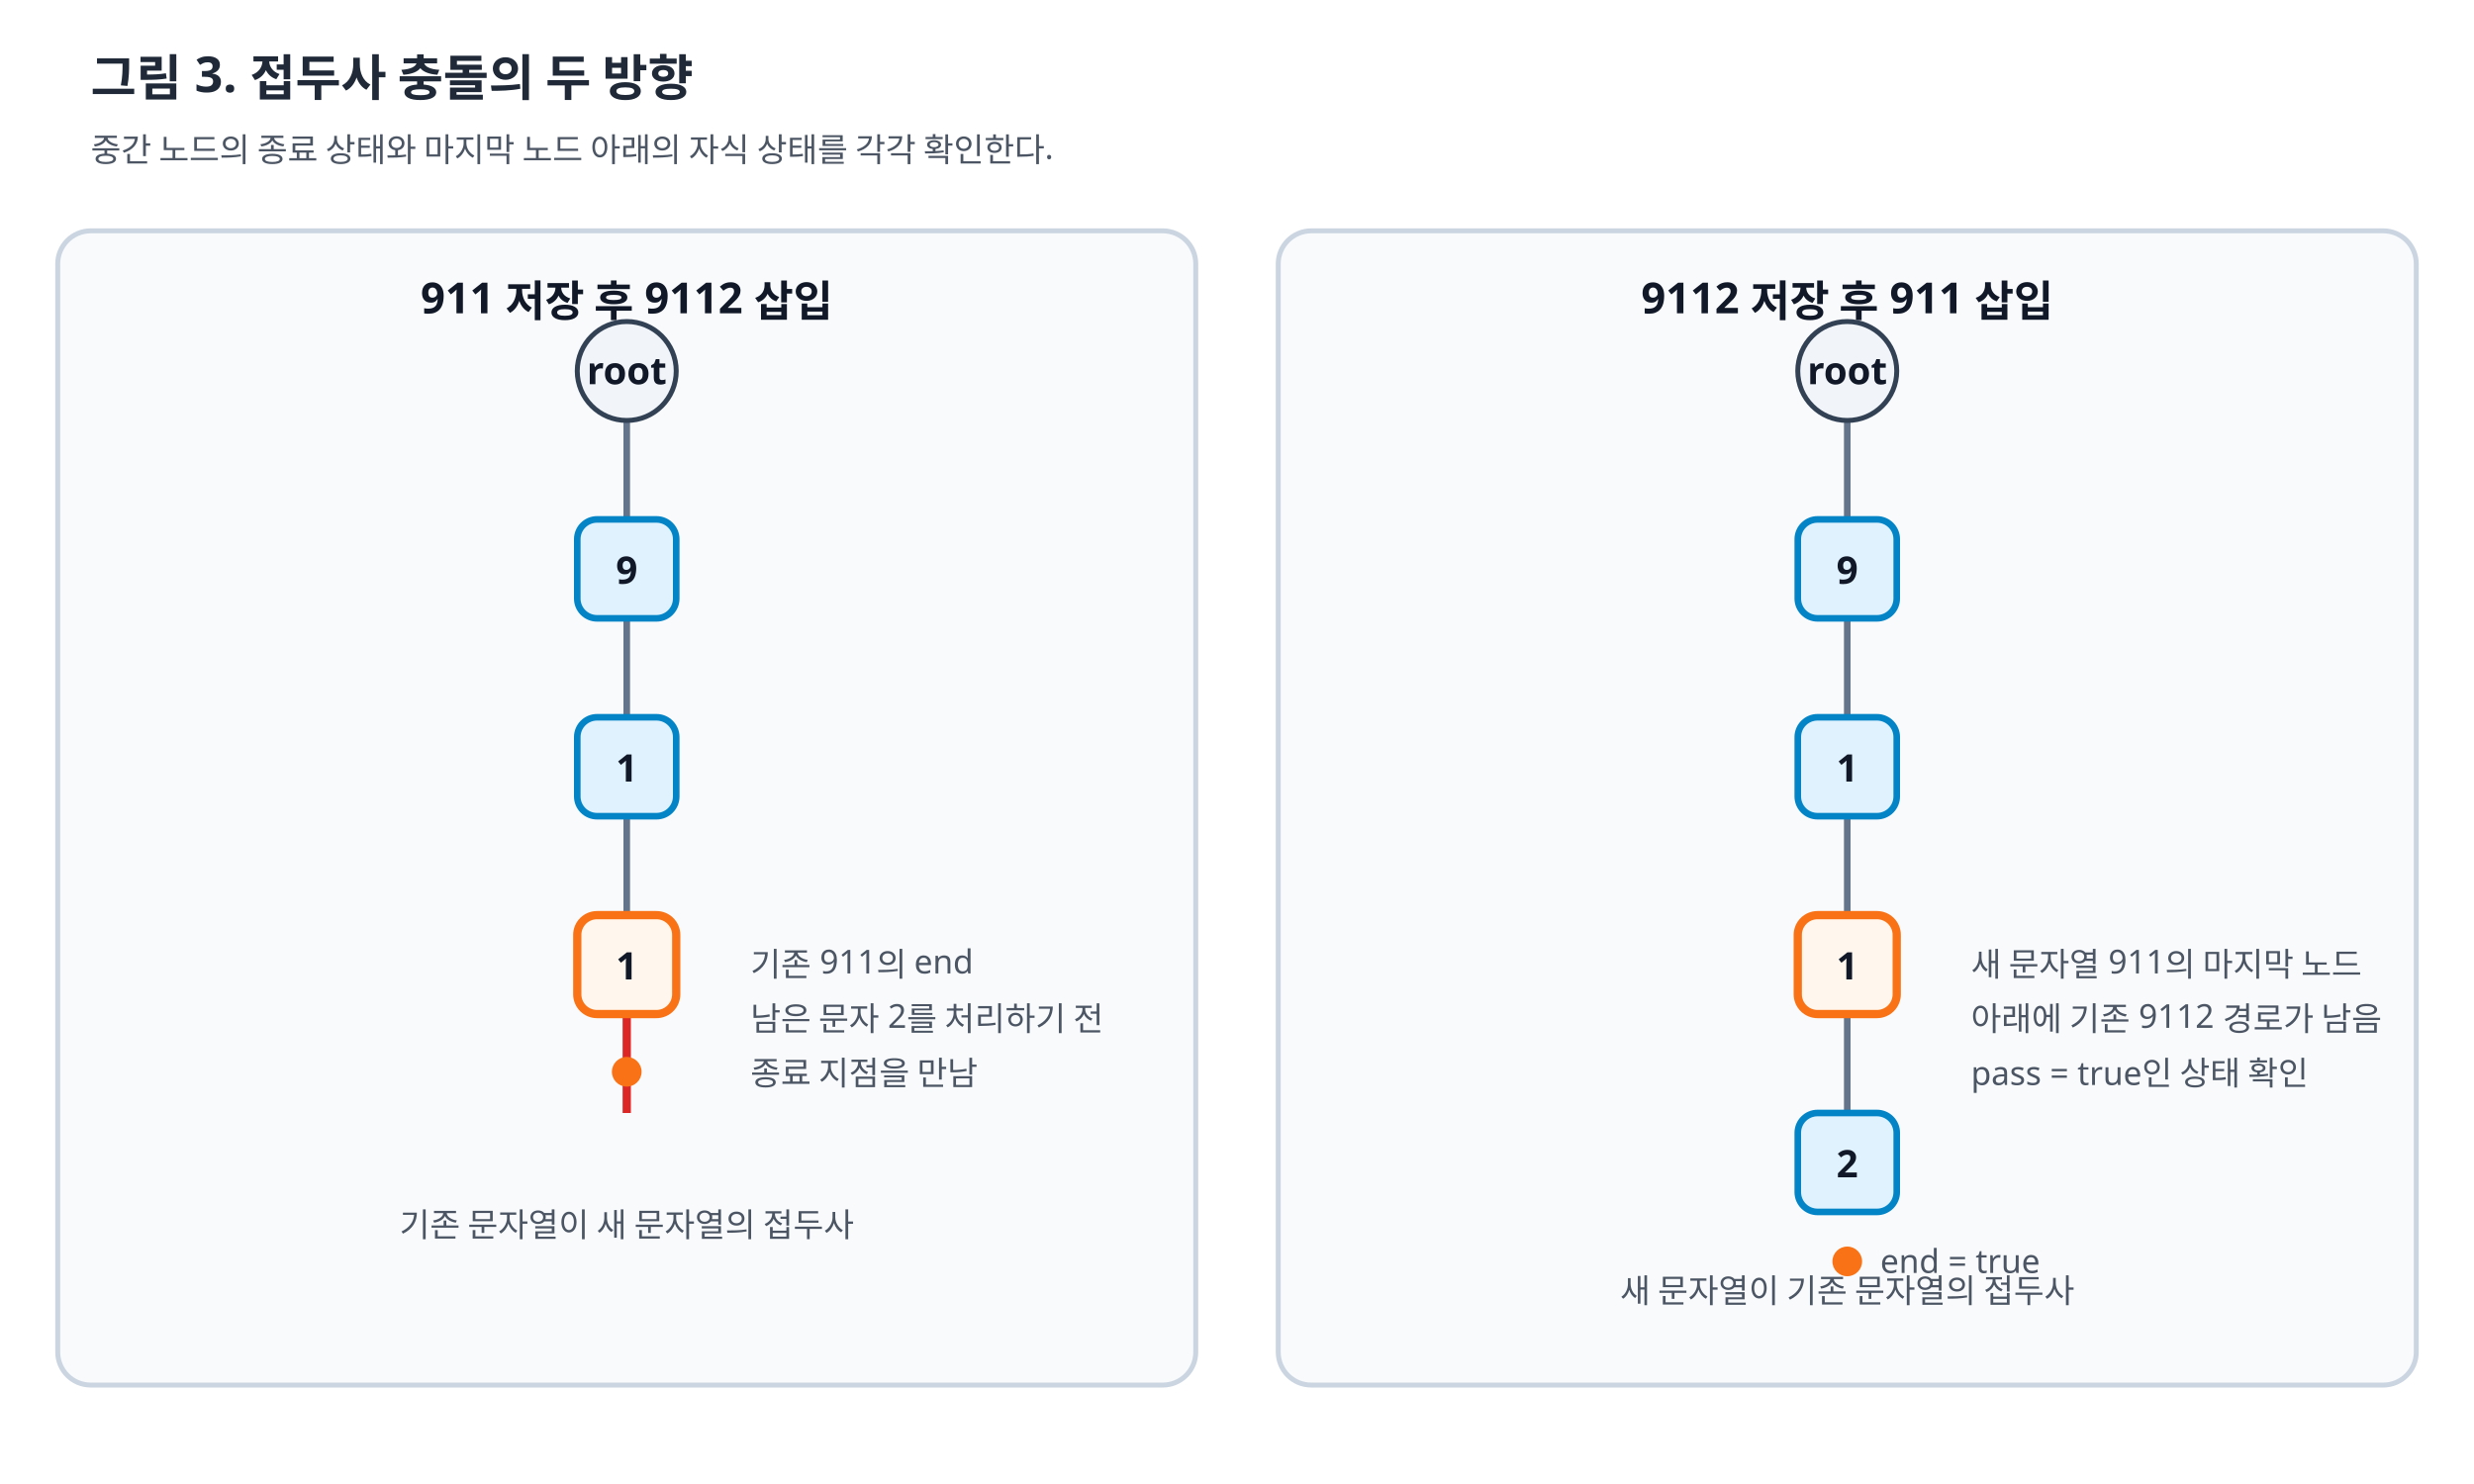
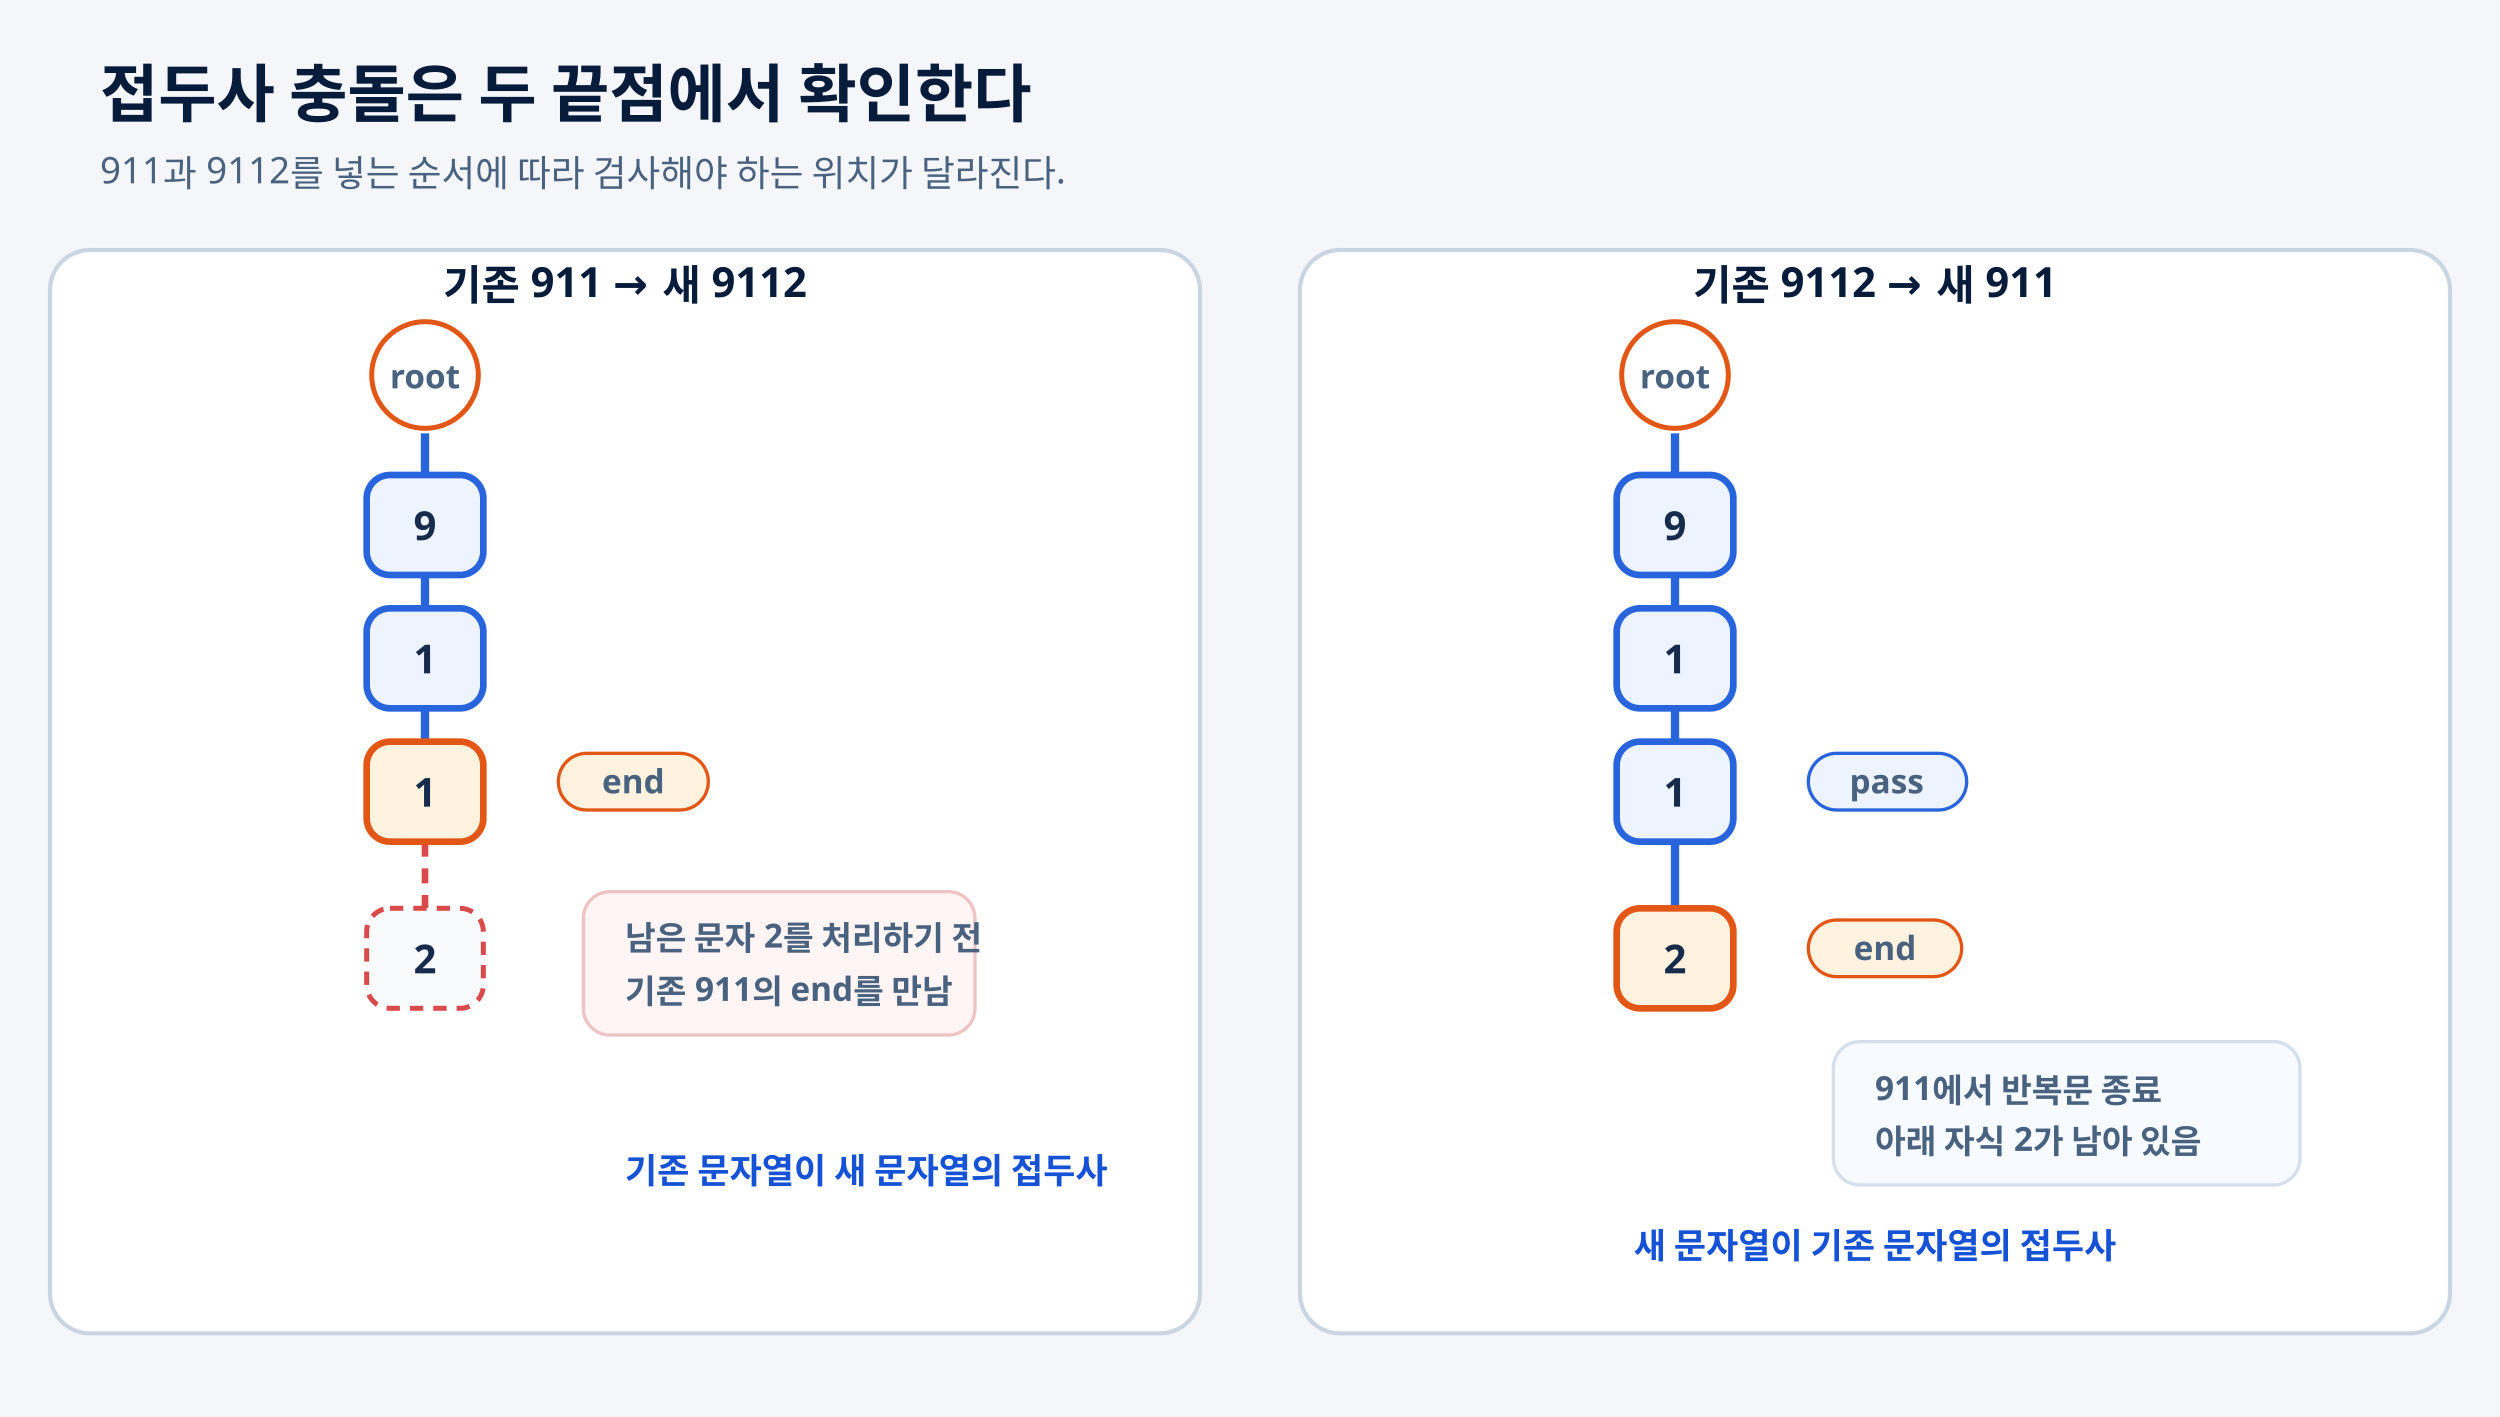
- <svg xmlns="http://www.w3.org/2000/svg" width="1500" height="900" viewBox="0 0 1500 900">
-   <rect width="1500" height="900" fill="#ffffff" />
+ <svg xmlns="http://www.w3.org/2000/svg" width="1500" height="850" viewBox="0 0 1500 850">
+   <rect width="1500" height="850" fill="#f4f6f9" />
  <style>
-     .title { font: 700 30px 'Malgun Gothic', 'Noto Sans KR', sans-serif; fill: #1f2937; }
-     .panel { font: 700 26px 'Malgun Gothic', 'Noto Sans KR', sans-serif; fill: #111827; }
-     .label { font: 700 23px 'Malgun Gothic', 'Noto Sans KR', sans-serif; fill: #111827; }
-     .small { font: 500 20px 'Malgun Gothic', 'Noto Sans KR', sans-serif; fill: #4b5563; }
-     .node { fill: #f8fafc; stroke: #64748b; stroke-width: 3; }
-     .path { fill: #e0f2fe; stroke: #0284c7; stroke-width: 4; }
-     .hit { fill: #fff7ed; stroke: #f97316; stroke-width: 5; }
-     .edge { stroke: #64748b; stroke-width: 4; fill: none; }
-     .alert { stroke: #dc2626; stroke-width: 5; fill: none; }
-     .end { fill: #f97316; }
+     .title { font: 700 38px 'Malgun Gothic', 'Noto Sans KR', sans-serif; fill: #071b3a; }
+     .subtitle { font: 500 22px 'Malgun Gothic', 'Noto Sans KR', sans-serif; fill: #49627f; }
+     .heading { font: 700 25px 'Malgun Gothic', 'Noto Sans KR', sans-serif; fill: #071b3a; }
+     .label { font: 700 24px 'Malgun Gothic', 'Noto Sans KR', sans-serif; fill: #172b4d; }
+     .small { font: 600 20px 'Malgun Gothic', 'Noto Sans KR', sans-serif; fill: #49627f; }
+     .note { font: 700 21px 'Malgun Gothic', 'Noto Sans KR', sans-serif; fill: #1552d6; }
+     .panel { fill: #ffffff; stroke: #cad5e2; stroke-width: 2.5; }
+     .edge { stroke: #718198; stroke-width: 4; fill: none; }
+     .blue-edge { stroke: #2864dc; stroke-width: 5; fill: none; }
+     .alert-edge { stroke: #d94b4b; stroke-width: 4; fill: none; stroke-dasharray: 9 7; }
+     .root { fill: #ffffff; stroke: #e25716; stroke-width: 3; }
+     .path { fill: #eef4ff; stroke: #2864dc; stroke-width: 4; }
+     .hit { fill: #fff3df; stroke: #e25716; stroke-width: 4; }
+     .ghost { fill: #f8fafc; stroke: #d94b4b; stroke-width: 3; stroke-dasharray: 8 6; }
+     .pill { fill: #fff3df; stroke: #e25716; stroke-width: 2; }
+     .blue-pill { fill: #eef4ff; stroke: #2864dc; stroke-width: 2; }
+     .red-pill { fill: #fff5f5; stroke: #d94b4b; stroke-width: 2; }
  </style>
-   <text x="55" y="58" class="title">그림 3. 접두사 충돌의 두 방향</text>
-   <text x="55" y="98" class="small">중간 노드의 종료 상태와 마지막 노드 아래의 자식 상태를 각각 확인한다.</text>
-   <rect x="35" y="140" width="690" height="700" rx="20" fill="#f8fafc" stroke="#cbd5e1" stroke-width="3" />
-   <rect x="775" y="140" width="690" height="700" rx="20" fill="#f8fafc" stroke="#cbd5e1" stroke-width="3" />
-   <text x="380" y="190" text-anchor="middle" class="panel">911 저장 후 9112 삽입</text>
-   <text x="1120" y="190" text-anchor="middle" class="panel">9112 저장 후 911 삽입</text>
-   <line x1="380" y1="255" x2="380" y2="315" class="edge" />
-   <line x1="380" y1="375" x2="380" y2="435" class="edge" />
-   <line x1="380" y1="495" x2="380" y2="555" class="edge" />
-   <line x1="380" y1="615" x2="380" y2="675" class="alert" />
-   <circle cx="380" cy="225" r="30" fill="#f1f5f9" stroke="#334155" stroke-width="3" />
-   <text x="380" y="233" text-anchor="middle" class="label">root</text>
-   <rect x="350" y="315" width="60" height="60" rx="12" class="path" />
-   <text x="380" y="354" text-anchor="middle" class="label">9</text>
-   <rect x="350" y="435" width="60" height="60" rx="12" class="path" />
-   <text x="380" y="474" text-anchor="middle" class="label">1</text>
-   <rect x="350" y="555" width="60" height="60" rx="12" class="hit" />
-   <text x="380" y="594" text-anchor="middle" class="label">1</text>
-   <circle cx="380" cy="650" r="9" class="end" />
-   <text x="455" y="592" class="small">기존 911의 end</text>
-   <text x="455" y="625" class="small">남은 문자 2를 처리하기 전</text>
-   <text x="455" y="658" class="small">종료 지점을 만남</text>
-   <text x="380" y="750" text-anchor="middle" class="small">기존 문자열이 새 문자열의 접두사</text>
-   <line x1="1120" y1="255" x2="1120" y2="315" class="edge" />
-   <line x1="1120" y1="375" x2="1120" y2="435" class="edge" />
-   <line x1="1120" y1="495" x2="1120" y2="555" class="edge" />
-   <line x1="1120" y1="615" x2="1120" y2="675" class="edge" />
-   <circle cx="1120" cy="225" r="30" fill="#f1f5f9" stroke="#334155" stroke-width="3" />
-   <text x="1120" y="233" text-anchor="middle" class="label">root</text>
-   <rect x="1090" y="315" width="60" height="60" rx="12" class="path" />
-   <text x="1120" y="354" text-anchor="middle" class="label">9</text>
-   <rect x="1090" y="435" width="60" height="60" rx="12" class="path" />
-   <text x="1120" y="474" text-anchor="middle" class="label">1</text>
-   <rect x="1090" y="555" width="60" height="60" rx="12" class="hit" />
-   <text x="1120" y="594" text-anchor="middle" class="label">1</text>
-   <rect x="1090" y="675" width="60" height="60" rx="12" class="path" />
-   <text x="1120" y="714" text-anchor="middle" class="label">2</text>
-   <circle cx="1120" cy="765" r="9" class="end" />
-   <text x="1140" y="772" class="small">end = true</text>
-   <text x="1195" y="592" class="small">새 문자열 911의 마지막 노드</text>
-   <text x="1195" y="625" class="small">아래에 기존 9112 경로가 남음</text>
-   <text x="1195" y="658" class="small">pass = true인 상태 확인</text>
-   <text x="1120" y="790" text-anchor="middle" class="small">새 문자열이 기존 문자열의 접두사</text>
+   <text x="60" y="70" class="title">접두사 충돌은 두 끝점에서 확인한다</text>
+   <text x="60" y="110" class="subtitle">911과 9112를 넣는 순서에 따라 검사해야 하는 위치가 달라진다.</text>
+   <rect x="30" y="150" width="690" height="650" rx="24" class="panel" />
+   <rect x="780" y="150" width="690" height="650" rx="24" class="panel" />
+   <text x="375" y="180" text-anchor="middle" class="heading">기존 911 → 새 9112</text>
+   <text x="1125" y="180" text-anchor="middle" class="heading">기존 9112 → 새 911</text>
+   <line x1="255" y1="260" x2="255" y2="285" class="blue-edge" />
+   <line x1="255" y1="345" x2="255" y2="365" class="blue-edge" />
+   <line x1="255" y1="425" x2="255" y2="445" class="blue-edge" />
+   <line x1="255" y1="505" x2="255" y2="545" class="alert-edge" />
+   <circle cx="255" cy="225" r="32" class="root" />
+   <text x="255" y="233" text-anchor="middle" class="small">root</text>
+   <rect x="220" y="285" width="70" height="60" rx="14" class="path" />
+   <text x="255" y="324" text-anchor="middle" class="label">9</text>
+   <rect x="220" y="365" width="70" height="60" rx="14" class="path" />
+   <text x="255" y="404" text-anchor="middle" class="label">1</text>
+   <rect x="220" y="445" width="70" height="60" rx="14" class="hit" />
+   <text x="255" y="484" text-anchor="middle" class="label">1</text>
+   <rect x="220" y="545" width="70" height="60" rx="14" class="ghost" />
+   <text x="255" y="584" text-anchor="middle" class="label">2</text>
+   <rect x="335" y="452" width="90" height="34" rx="17" class="pill" />
+   <text x="380" y="476" text-anchor="middle" class="small">end</text>
+   <rect x="350" y="535" width="235" height="86" rx="16" fill="#fff5f5" stroke="#efc3c3" stroke-width="2" />
+   <text x="375" y="570" class="small">남은 문자 2를 처리하기 전</text>
+   <text x="375" y="602" class="small">기존 911의 end를 만남</text>
+   <text x="375" y="710" class="note">기존 문자열이 새 문자열의 접두사</text>
+   <line x1="1005" y1="260" x2="1005" y2="285" class="blue-edge" />
+   <line x1="1005" y1="345" x2="1005" y2="365" class="blue-edge" />
+   <line x1="1005" y1="425" x2="1005" y2="445" class="blue-edge" />
+   <line x1="1005" y1="505" x2="1005" y2="545" class="blue-edge" />
+   <circle cx="1005" cy="225" r="32" class="root" />
+   <text x="1005" y="233" text-anchor="middle" class="small">root</text>
+   <rect x="970" y="285" width="70" height="60" rx="14" class="path" />
+   <text x="1005" y="324" text-anchor="middle" class="label">9</text>
+   <rect x="970" y="365" width="70" height="60" rx="14" class="path" />
+   <text x="1005" y="404" text-anchor="middle" class="label">1</text>
+   <rect x="970" y="445" width="70" height="60" rx="14" class="path" />
+   <text x="1005" y="484" text-anchor="middle" class="label">1</text>
+   <rect x="970" y="545" width="70" height="60" rx="14" class="hit" />
+   <text x="1005" y="584" text-anchor="middle" class="label">2</text>
+   <rect x="1085" y="452" width="95" height="34" rx="17" class="blue-pill" />
+   <text x="1132" y="476" text-anchor="middle" class="small">pass</text>
+   <rect x="1085" y="552" width="92" height="34" rx="17" class="pill" />
+   <text x="1131" y="576" text-anchor="middle" class="small">end</text>
+   <rect x="1100" y="625" width="280" height="86" rx="16" fill="#f7faff" stroke="#d5dfeb" stroke-width="2" />
+   <text x="1125" y="660" class="small">911에서 반복문 종료</text>
+   <text x="1125" y="692" class="small">아래 자식 2가 남아 있음</text>
+   <text x="1125" y="755" text-anchor="middle" class="note">새 문자열이 기존 문자열의 접두사</text>
</svg>
